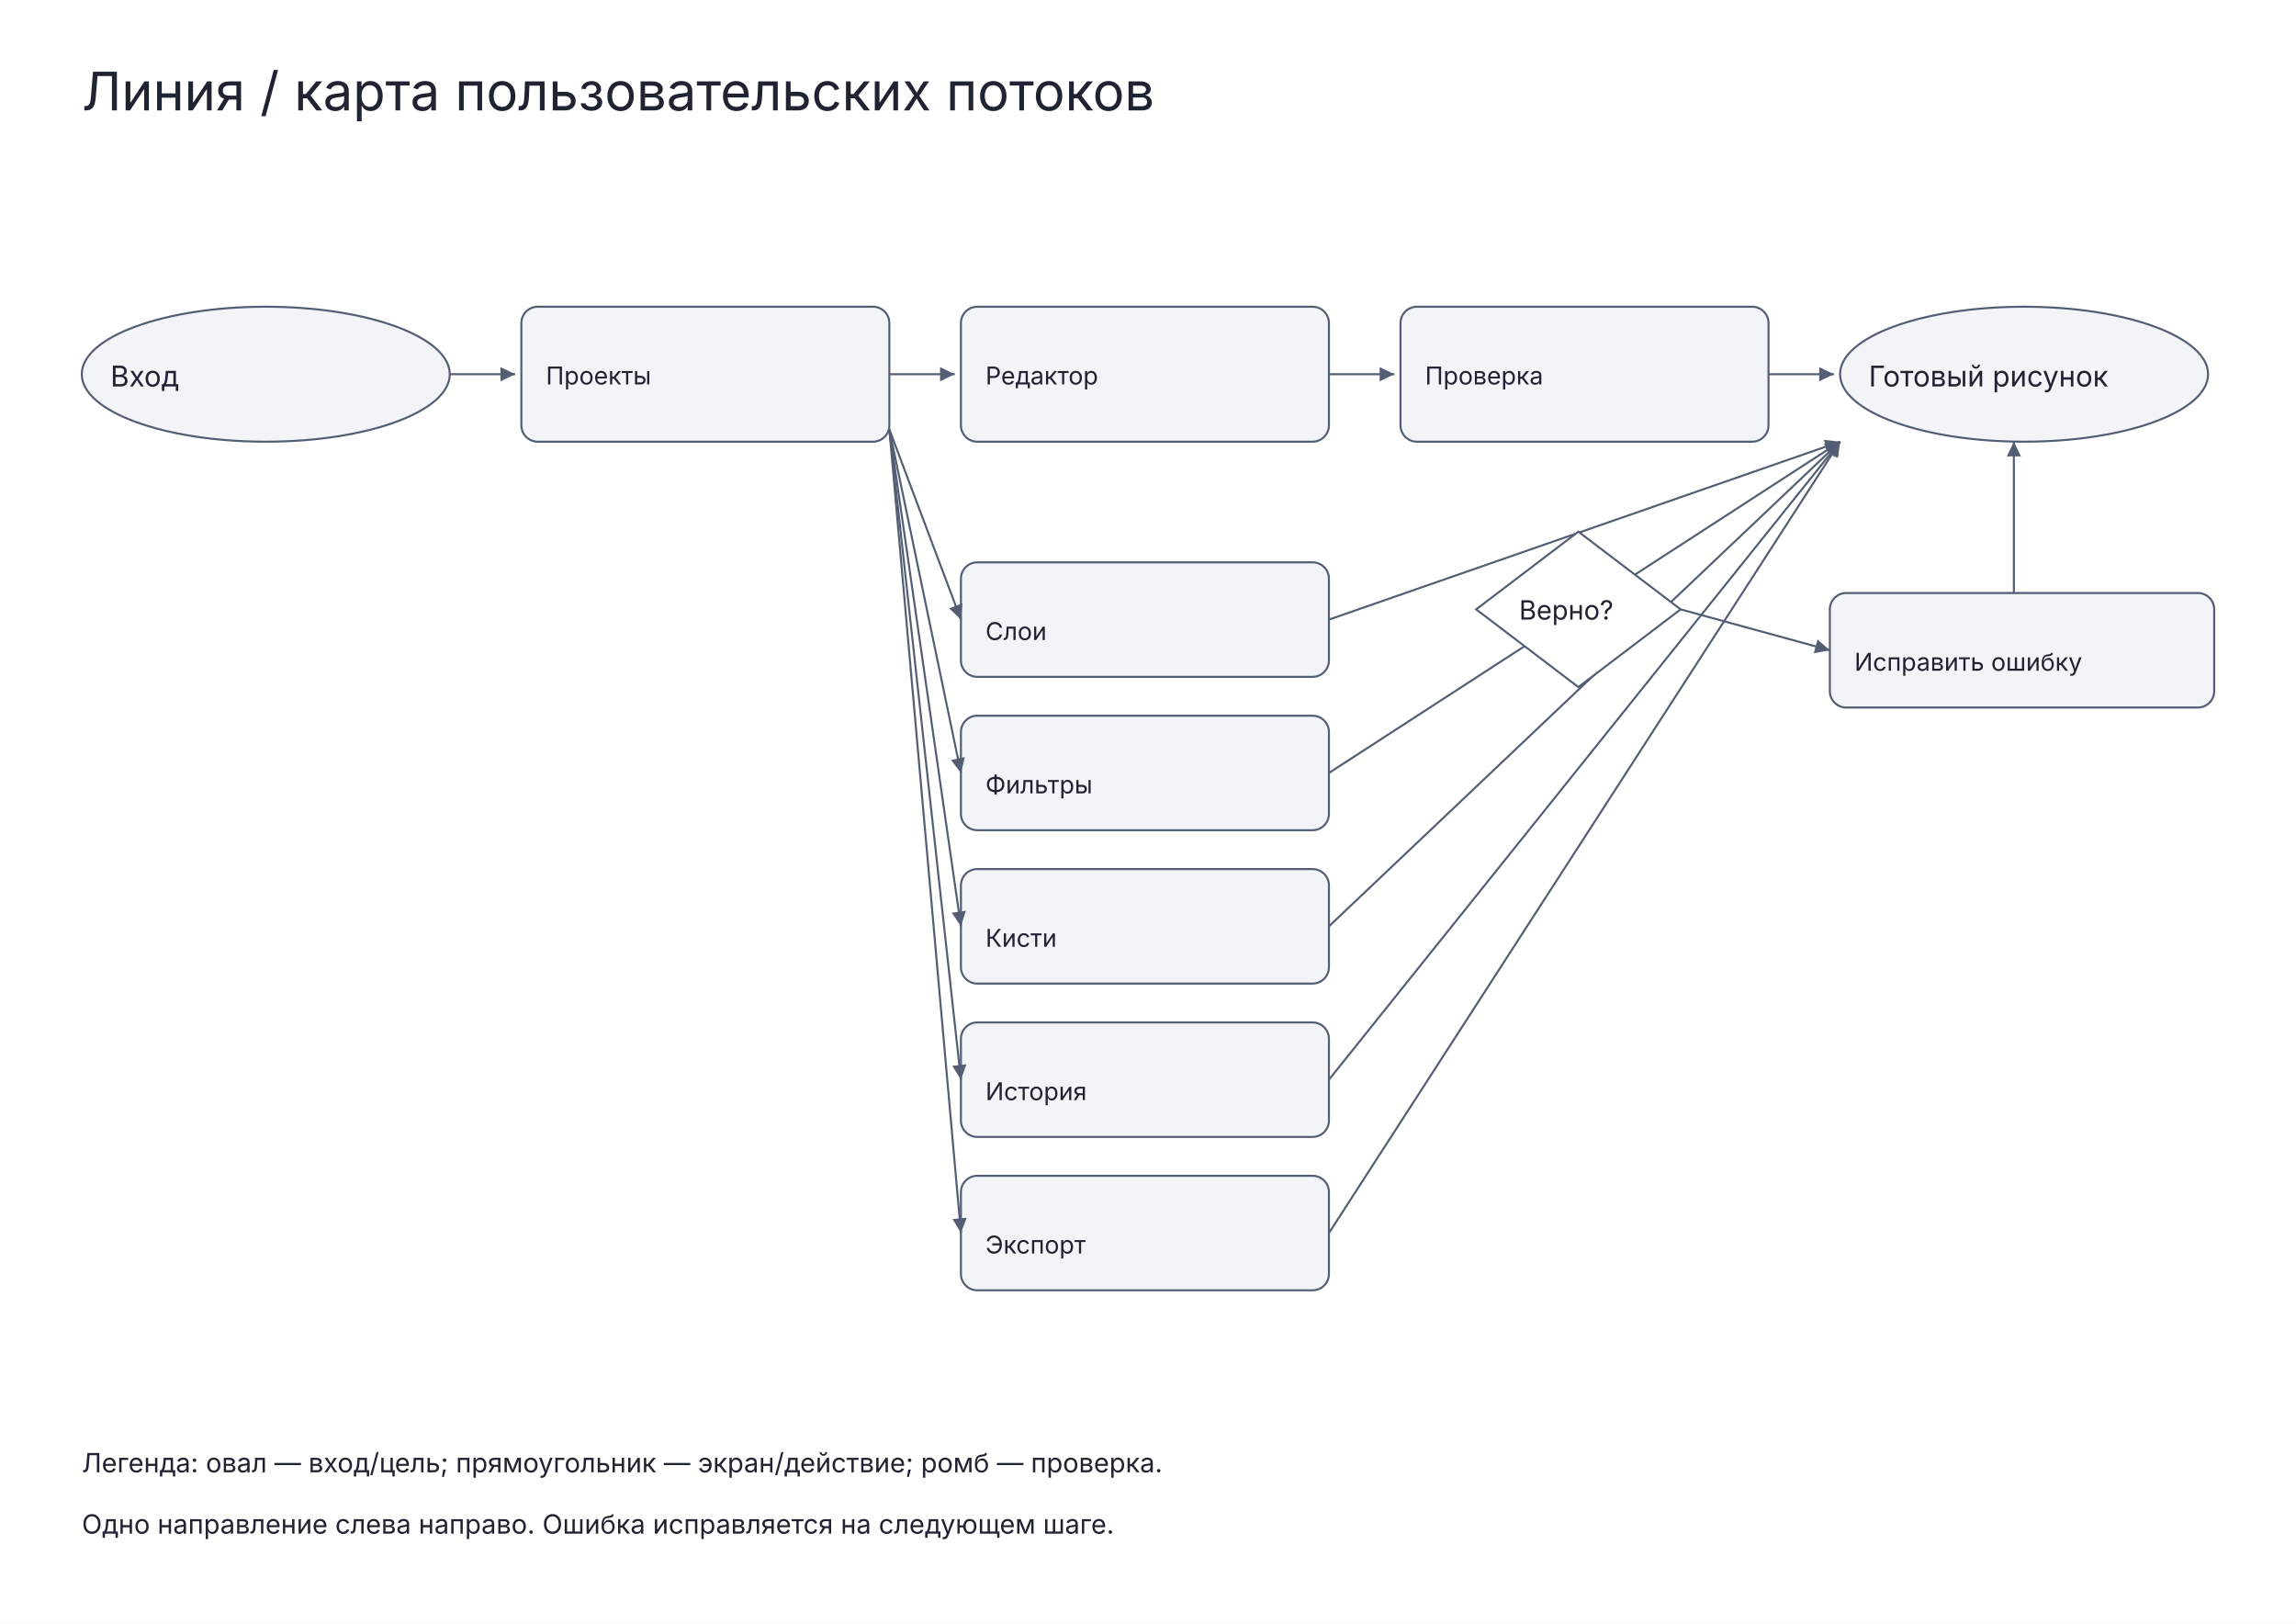
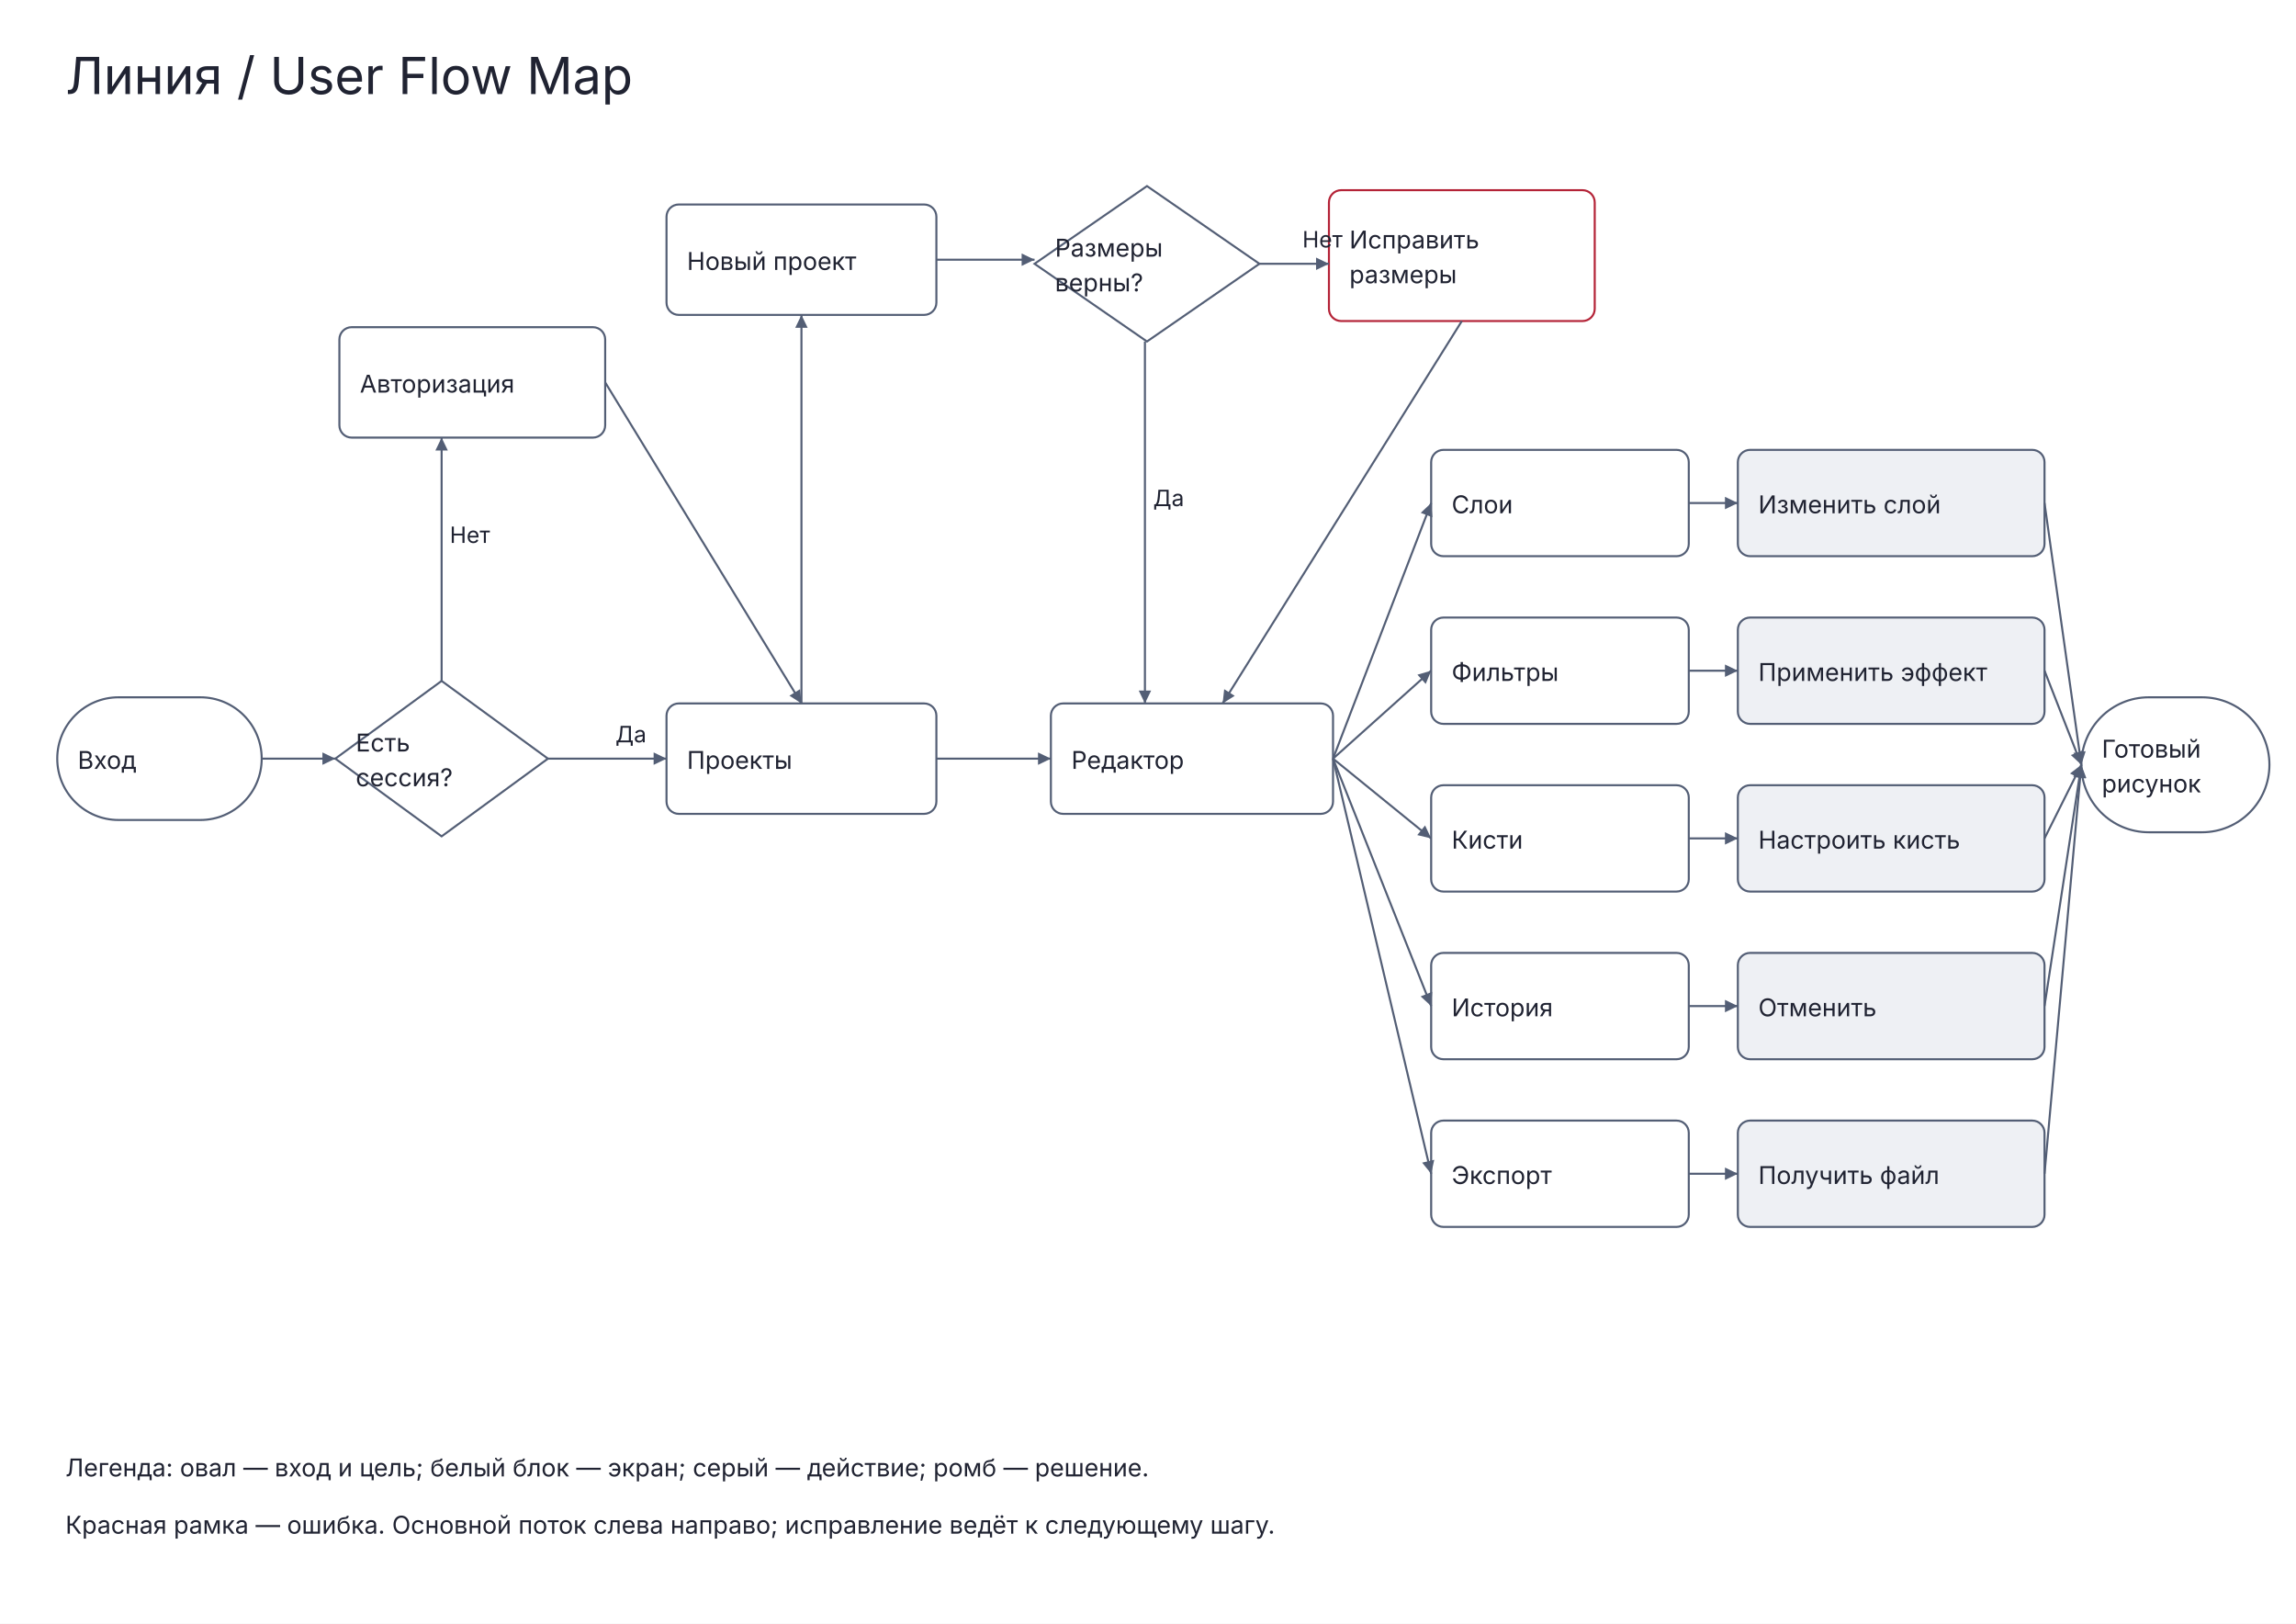
<svg xmlns="http://www.w3.org/2000/svg" width="1123" height="794" viewBox="0 0 1123 794">
  <rect width="1123" height="794" fill="white" />
-   <text x="40" y="54" font-family="Inter,sans-serif" font-size="26" fill="#202332">Линия / карта пользовательских потоков</text>
-   <ellipse cx="130" cy="183" rx="90" ry="33" fill="#f3f4f8" stroke="#535e75" />
-   <text x="54" y="189" font-family="Inter,sans-serif" font-size="14" fill="#202332">Вход</text>
-   <path d="M220 183L252 183" stroke="#535e75" fill="none" />
-   <path d="M252 183L244.796 186.48L244.796 179.52Z" fill="#535e75" />
-   <rect x="255" y="150" width="180" height="66" rx="8" fill="#f3f4f8" stroke="#535e75" />
-   <text x="267" y="188" font-family="Inter,sans-serif" font-size="12" fill="#202332">Проекты</text>
-   <path d="M435 183L467 183" stroke="#535e75" fill="none" />
-   <path d="M467 183L459.796 186.48L459.796 179.52Z" fill="#535e75" />
-   <rect x="470" y="150" width="180" height="66" rx="8" fill="#f3f4f8" stroke="#535e75" />
-   <text x="482" y="188" font-family="Inter,sans-serif" font-size="12" fill="#202332">Редактор</text>
-   <path d="M650 183L682 183" stroke="#535e75" fill="none" />
-   <path d="M682 183L674.796 186.48L674.796 179.52Z" fill="#535e75" />
-   <rect x="685" y="150" width="180" height="66" rx="8" fill="#f3f4f8" stroke="#535e75" />
-   <text x="697" y="188" font-family="Inter,sans-serif" font-size="12" fill="#202332">Проверка</text>
-   <path d="M865 183L897 183" stroke="#535e75" fill="none" />
-   <path d="M897 183L889.796 186.48L889.796 179.52Z" fill="#535e75" />
-   <ellipse cx="990" cy="183" rx="90" ry="33" fill="#f3f4f8" stroke="#535e75" />
-   <text x="914" y="189" font-family="Inter,sans-serif" font-size="14" fill="#202332">Готовый рисунок</text>
-   <rect x="470" y="275" width="180" height="56" rx="8" fill="#f3f4f8" stroke="#535e75" />
-   <text x="482" y="313" font-family="Inter,sans-serif" font-size="12" fill="#202332">Слои</text>
-   <path d="M435 210L470 303" stroke="#535e75" fill="none" />
-   <path d="M470 303L464.206 297.484L470.719 295.032Z" fill="#535e75" />
-   <path d="M650 303L900 216" stroke="#535e75" fill="none" />
-   <path d="M900 216L894.34 221.654L892.053 215.081Z" fill="#535e75" />
-   <rect x="470" y="350" width="180" height="56" rx="8" fill="#f3f4f8" stroke="#535e75" />
-   <text x="482" y="388" font-family="Inter,sans-serif" font-size="12" fill="#202332">Фильтры</text>
-   <path d="M435 210L470 378" stroke="#535e75" fill="none" />
-   <path d="M470 378L465.124 371.658L471.937 370.238Z" fill="#535e75" />
-   <path d="M650 378L900 216" stroke="#535e75" fill="none" />
-   <path d="M900 216L895.847 222.838L892.062 216.997Z" fill="#535e75" />
-   <rect x="470" y="425" width="180" height="56" rx="8" fill="#f3f4f8" stroke="#535e75" />
-   <text x="482" y="463" font-family="Inter,sans-serif" font-size="12" fill="#202332">Кисти</text>
-   <path d="M435 210L470 453" stroke="#535e75" fill="none" />
-   <path d="M470 453L465.529 446.366L472.417 445.374Z" fill="#535e75" />
-   <path d="M650 453L900 216" stroke="#535e75" fill="none" />
-   <path d="M900 216L897.166 223.481L892.378 218.431Z" fill="#535e75" />
-   <rect x="470" y="500" width="180" height="56" rx="8" fill="#f3f4f8" stroke="#535e75" />
-   <text x="482" y="538" font-family="Inter,sans-serif" font-size="12" fill="#202332">История</text>
-   <path d="M435 210L470 528" stroke="#535e75" fill="none" />
-   <path d="M470 528L465.753 521.22L472.671 520.459Z" fill="#535e75" />
-   <path d="M650 528L900 216" stroke="#535e75" fill="none" />
-   <path d="M900 216L898.211 223.797L892.78 219.446Z" fill="#535e75" />
-   <rect x="470" y="575" width="180" height="56" rx="8" fill="#f3f4f8" stroke="#535e75" />
-   <text x="482" y="613" font-family="Inter,sans-serif" font-size="12" fill="#202332">Экспорт</text>
-   <path d="M435 210L470 603" stroke="#535e75" fill="none" />
-   <path d="M470 603L465.895 596.133L472.827 595.516Z" fill="#535e75" />
-   <path d="M650 603L900 216" stroke="#535e75" fill="none" />
-   <path d="M900 216L899.014 223.939L893.168 220.163Z" fill="#535e75" />
-   <path d="M772 260L822 298L772 336L722 298Z" fill="white" stroke="#535e75" />
-   <text x="743" y="303" font-family="Inter,sans-serif" font-size="13" fill="#202332">Верно?</text>
-   <rect x="895" y="290" width="188" height="56" rx="8" fill="#f3f4f8" stroke="#535e75" />
-   <text x="907" y="328" font-family="Inter,sans-serif" font-size="12" fill="#202332">Исправить ошибку</text>
-   <path d="M822 298L895 318" stroke="#535e75" fill="none" />
-   <path d="M895 318L887.133 319.453L888.972 312.741Z" fill="#535e75" />
-   <path d="M985 290L985 216" stroke="#535e75" fill="none" />
-   <path d="M985 216L988.48 223.204L981.52 223.204Z" fill="#535e75" />
-   <text x="40" y="720" font-family="Inter,sans-serif" font-size="13" fill="#202332">Легенда: овал — вход/цель; прямоугольник — экран/действие; ромб — проверка.</text>
-   <text x="40" y="750" font-family="Inter,sans-serif" font-size="13" fill="#202332">Одно направление слева направо. Ошибка исправляется на следующем шаге.</text>
+   <text x="32" y="46" font-family="Inter,sans-serif" font-size="25" fill="#202332">Линия / User Flow Map</text>
+   <rect x="28" y="341" width="100" height="60" rx="30" fill="#ffffff" stroke="#535e75" />
+   <text x="38" y="376" font-family="Inter,sans-serif" font-size="12" fill="#202332">Вход</text>
+   <path d="M216 333L268 371L216 409L164 371Z" fill="white" stroke="#535e75" />
+   <text x="174" y="367.5" font-family="Inter,sans-serif" font-size="12" fill="#202332">Есть</text>
+   <text x="174" y="384.5" font-family="Inter,sans-serif" font-size="12" fill="#202332">сессия?</text>
+   <path d="M128 371L164 371" fill="none" stroke="#535e75" />
+   <path d="M164 371L157.697 374.045L157.697 367.955Z" fill="#535e75" />
+   <rect x="166" y="160" width="130" height="54" rx="6" fill="#ffffff" stroke="#535e75" />
+   <text x="176" y="192" font-family="Inter,sans-serif" font-size="12" fill="#202332">Авторизация</text>
+   <path d="M216 333L216 214" fill="none" stroke="#535e75" />
+   <path d="M216 214L219.045 220.303L212.955 220.303Z" fill="#535e75" />
+   <text x="220" y="265.5" font-family="Inter,sans-serif" font-size="11" fill="#202332">Нет</text>
+   <rect x="326" y="344" width="132" height="54" rx="6" fill="#ffffff" stroke="#535e75" />
+   <text x="336" y="376" font-family="Inter,sans-serif" font-size="12" fill="#202332">Проекты</text>
+   <path d="M268 371L326 371" fill="none" stroke="#535e75" />
+   <path d="M326 371L319.697 374.045L319.697 367.955Z" fill="#535e75" />
+   <text x="301" y="363" font-family="Inter,sans-serif" font-size="11" fill="#202332">Да</text>
+   <path d="M296 187L392 344" fill="none" stroke="#535e75" />
+   <path d="M392 344L386.114 340.211L391.309 337.034Z" fill="#535e75" />
+   <rect x="326" y="100" width="132" height="54" rx="6" fill="#ffffff" stroke="#535e75" />
+   <text x="336" y="132" font-family="Inter,sans-serif" font-size="12" fill="#202332">Новый проект</text>
+   <path d="M392 344L392 154" fill="none" stroke="#535e75" />
+   <path d="M392 154L395.045 160.303L388.955 160.303Z" fill="#535e75" />
+   <path d="M561 91L616 129L561 167L506 129Z" fill="white" stroke="#535e75" />
+   <text x="516" y="125.5" font-family="Inter,sans-serif" font-size="12" fill="#202332">Размеры</text>
+   <text x="516" y="142.5" font-family="Inter,sans-serif" font-size="12" fill="#202332">верны?</text>
+   <path d="M458 127L506 127" fill="none" stroke="#535e75" />
+   <path d="M506 127L499.697 130.045L499.697 123.955Z" fill="#535e75" />
+   <rect x="650" y="93" width="130" height="64" rx="6" fill="#ffffff" stroke="#b42337" />
+   <text x="660" y="121.5" font-family="Inter,sans-serif" font-size="12" fill="#202332">Исправить</text>
+   <text x="660" y="138.5" font-family="Inter,sans-serif" font-size="12" fill="#202332">размеры</text>
+   <path d="M616 129L650 129" fill="none" stroke="#535e75" />
+   <path d="M650 129L643.697 132.045L643.697 125.955Z" fill="#535e75" />
+   <text x="637" y="121" font-family="Inter,sans-serif" font-size="11" fill="#202332">Нет</text>
+   <rect x="514" y="344" width="138" height="54" rx="6" fill="#ffffff" stroke="#535e75" />
+   <text x="524" y="376" font-family="Inter,sans-serif" font-size="12" fill="#202332">Редактор</text>
+   <path d="M458 371L514 371" fill="none" stroke="#535e75" />
+   <path d="M514 371L507.697 374.045L507.697 367.955Z" fill="#535e75" />
+   <path d="M560 167L560 344" fill="none" stroke="#535e75" />
+   <path d="M560 344L556.955 337.697L563.045 337.697Z" fill="#535e75" />
+   <text x="564" y="247.5" font-family="Inter,sans-serif" font-size="11" fill="#202332">Да</text>
+   <path d="M715 157L598 344" fill="none" stroke="#535e75" />
+   <path d="M598 344L598.762 337.042L603.924 340.272Z" fill="#535e75" />
+   <rect x="700" y="220" width="126" height="52" rx="6" fill="#ffffff" stroke="#535e75" />
+   <text x="710" y="251" font-family="Inter,sans-serif" font-size="12" fill="#202332">Слои</text>
+   <rect x="850" y="220" width="150" height="52" rx="6" fill="#eef0f4" stroke="#535e75" />
+   <text x="860" y="251" font-family="Inter,sans-serif" font-size="12" fill="#202332">Изменить слой</text>
+   <path d="M652 371L700 246" fill="none" stroke="#535e75" />
+   <path d="M700 246L700.583 252.976L694.898 250.793Z" fill="#535e75" />
+   <path d="M826 246L850 246" fill="none" stroke="#535e75" />
+   <path d="M850 246L843.697 249.045L843.697 242.955Z" fill="#535e75" />
+   <rect x="700" y="302" width="126" height="52" rx="6" fill="#ffffff" stroke="#535e75" />
+   <text x="710" y="333" font-family="Inter,sans-serif" font-size="12" fill="#202332">Фильтры</text>
+   <rect x="850" y="302" width="150" height="52" rx="6" fill="#eef0f4" stroke="#535e75" />
+   <text x="860" y="333" font-family="Inter,sans-serif" font-size="12" fill="#202332">Применить эффект</text>
+   <path d="M652 371L700 328" fill="none" stroke="#535e75" />
+   <path d="M700 328L697.337 334.474L693.274 329.938Z" fill="#535e75" />
+   <path d="M826 328L850 328" fill="none" stroke="#535e75" />
+   <path d="M850 328L843.697 331.045L843.697 324.955Z" fill="#535e75" />
+   <rect x="700" y="384" width="126" height="52" rx="6" fill="#ffffff" stroke="#535e75" />
+   <text x="710" y="415" font-family="Inter,sans-serif" font-size="12" fill="#202332">Кисти</text>
+   <rect x="850" y="384" width="150" height="52" rx="6" fill="#eef0f4" stroke="#535e75" />
+   <text x="860" y="415" font-family="Inter,sans-serif" font-size="12" fill="#202332">Настроить кисть</text>
+   <path d="M652 371L700 410" fill="none" stroke="#535e75" />
+   <path d="M700 410L693.188 408.388L697.028 403.662Z" fill="#535e75" />
+   <path d="M826 410L850 410" fill="none" stroke="#535e75" />
+   <path d="M850 410L843.697 413.045L843.697 406.955Z" fill="#535e75" />
+   <rect x="700" y="466" width="126" height="52" rx="6" fill="#ffffff" stroke="#535e75" />
+   <text x="710" y="497" font-family="Inter,sans-serif" font-size="12" fill="#202332">История</text>
+   <rect x="850" y="466" width="150" height="52" rx="6" fill="#eef0f4" stroke="#535e75" />
+   <text x="860" y="497" font-family="Inter,sans-serif" font-size="12" fill="#202332">Отменить</text>
+   <path d="M652 371L700 492" fill="none" stroke="#535e75" />
+   <path d="M700 492L694.846 487.264L700.506 485.018Z" fill="#535e75" />
+   <path d="M826 492L850 492" fill="none" stroke="#535e75" />
+   <path d="M850 492L843.697 495.045L843.697 488.955Z" fill="#535e75" />
+   <rect x="700" y="548" width="126" height="52" rx="6" fill="#ffffff" stroke="#535e75" />
+   <text x="710" y="579" font-family="Inter,sans-serif" font-size="12" fill="#202332">Экспорт</text>
+   <rect x="850" y="548" width="150" height="52" rx="6" fill="#eef0f4" stroke="#535e75" />
+   <text x="860" y="579" font-family="Inter,sans-serif" font-size="12" fill="#202332">Получить файл</text>
+   <path d="M652 371L700 574" fill="none" stroke="#535e75" />
+   <path d="M700 574L695.587 568.567L701.513 567.165Z" fill="#535e75" />
+   <path d="M826 574L850 574" fill="none" stroke="#535e75" />
+   <path d="M850 574L843.697 577.045L843.697 570.955Z" fill="#535e75" />
+   <rect x="1018" y="341" width="92" height="66" rx="33" fill="#ffffff" stroke="#535e75" />
+   <text x="1028" y="370.5" font-family="Inter,sans-serif" font-size="12" fill="#202332">Готовый</text>
+   <text x="1028" y="387.5" font-family="Inter,sans-serif" font-size="12" fill="#202332">рисунок</text>
+   <path d="M1000 246L1018 374" fill="none" stroke="#535e75" />
+   <path d="M1018 374L1014.107 368.182L1020.137 367.334Z" fill="#535e75" />
+   <path d="M1000 328L1018 374" fill="none" stroke="#535e75" />
+   <path d="M1018 374L1012.868 369.24L1018.539 367.021Z" fill="#535e75" />
+   <path d="M1000 410L1018 374" fill="none" stroke="#535e75" />
+   <path d="M1018 374L1017.904 380.999L1012.458 378.276Z" fill="#535e75" />
+   <path d="M1000 492L1018 374" fill="none" stroke="#535e75" />
+   <path d="M1018 374L1020.059 380.69L1014.04 379.772Z" fill="#535e75" />
+   <path d="M1000 574L1018 374" fill="none" stroke="#535e75" />
+   <path d="M1018 374L1020.468 380.551L1014.403 380.005Z" fill="#535e75" />
+   <text x="32" y="722" font-family="Inter,sans-serif" font-size="12" fill="#202332">Легенда: овал — вход и цель; белый блок — экран; серый — действие; ромб — решение.</text>
+   <text x="32" y="750" font-family="Inter,sans-serif" font-size="12" fill="#202332">Красная рамка — ошибка. Основной поток слева направо; исправление ведёт к следующему шагу.</text>
</svg>
